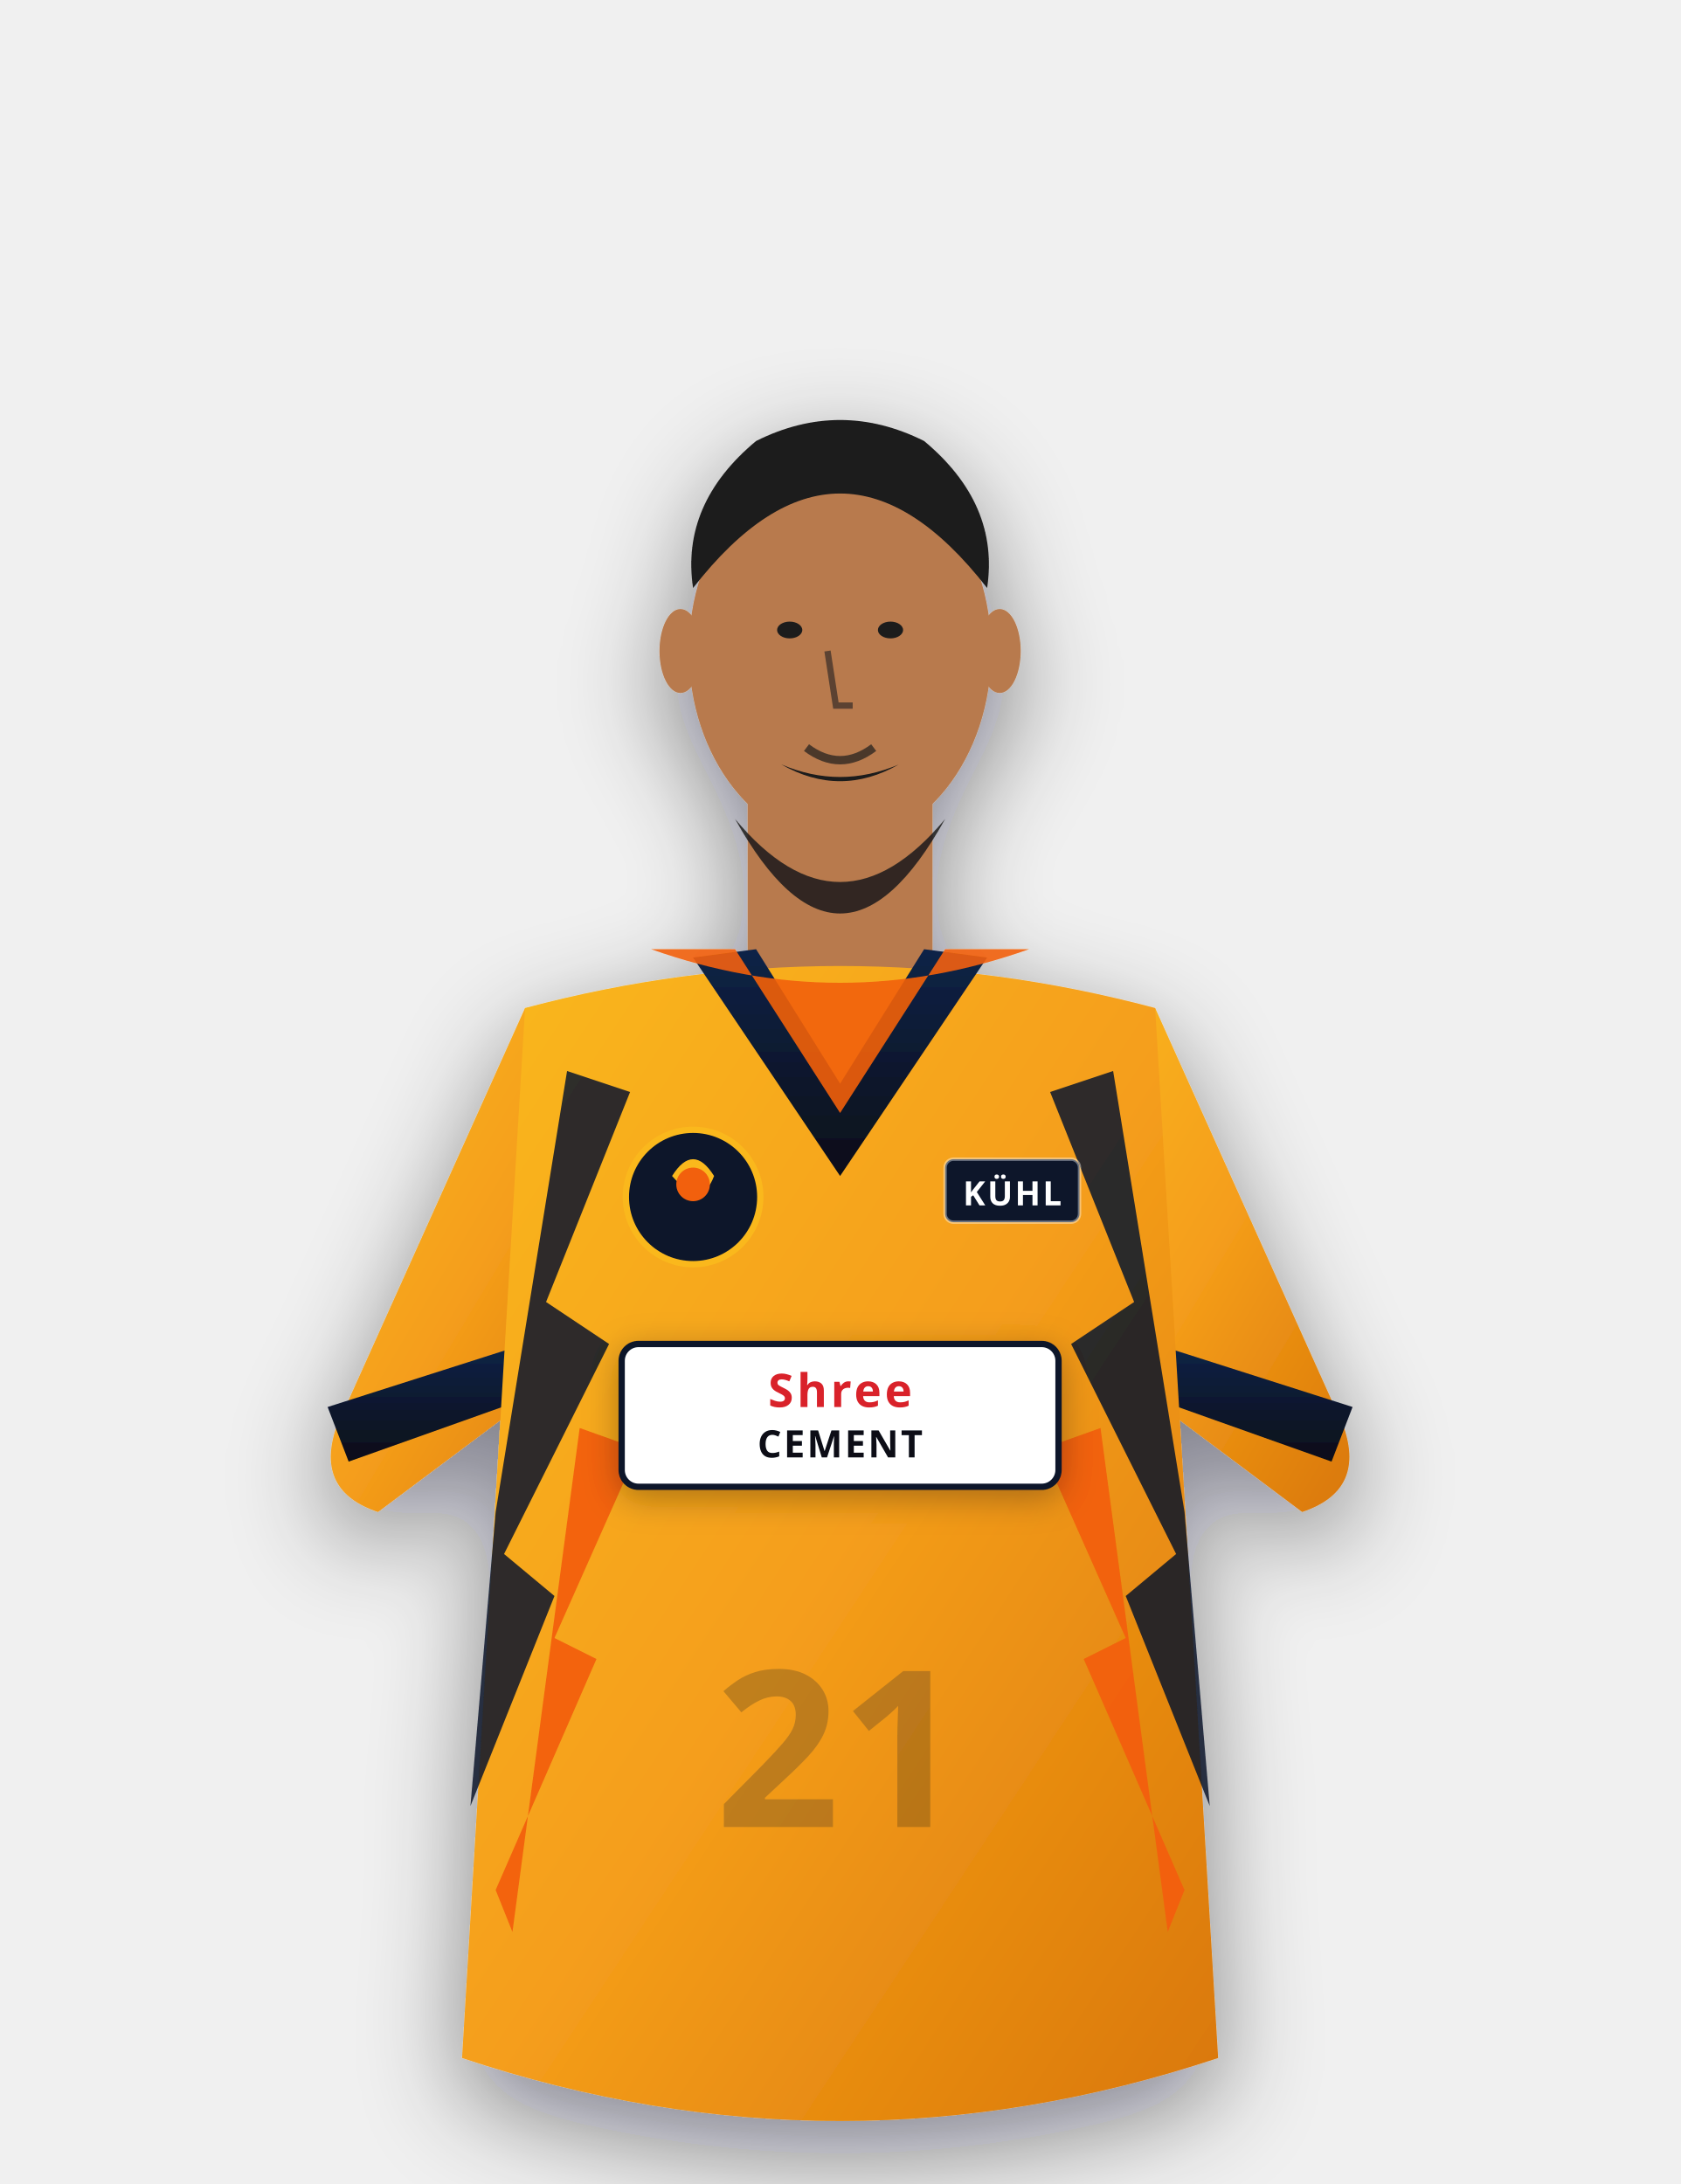
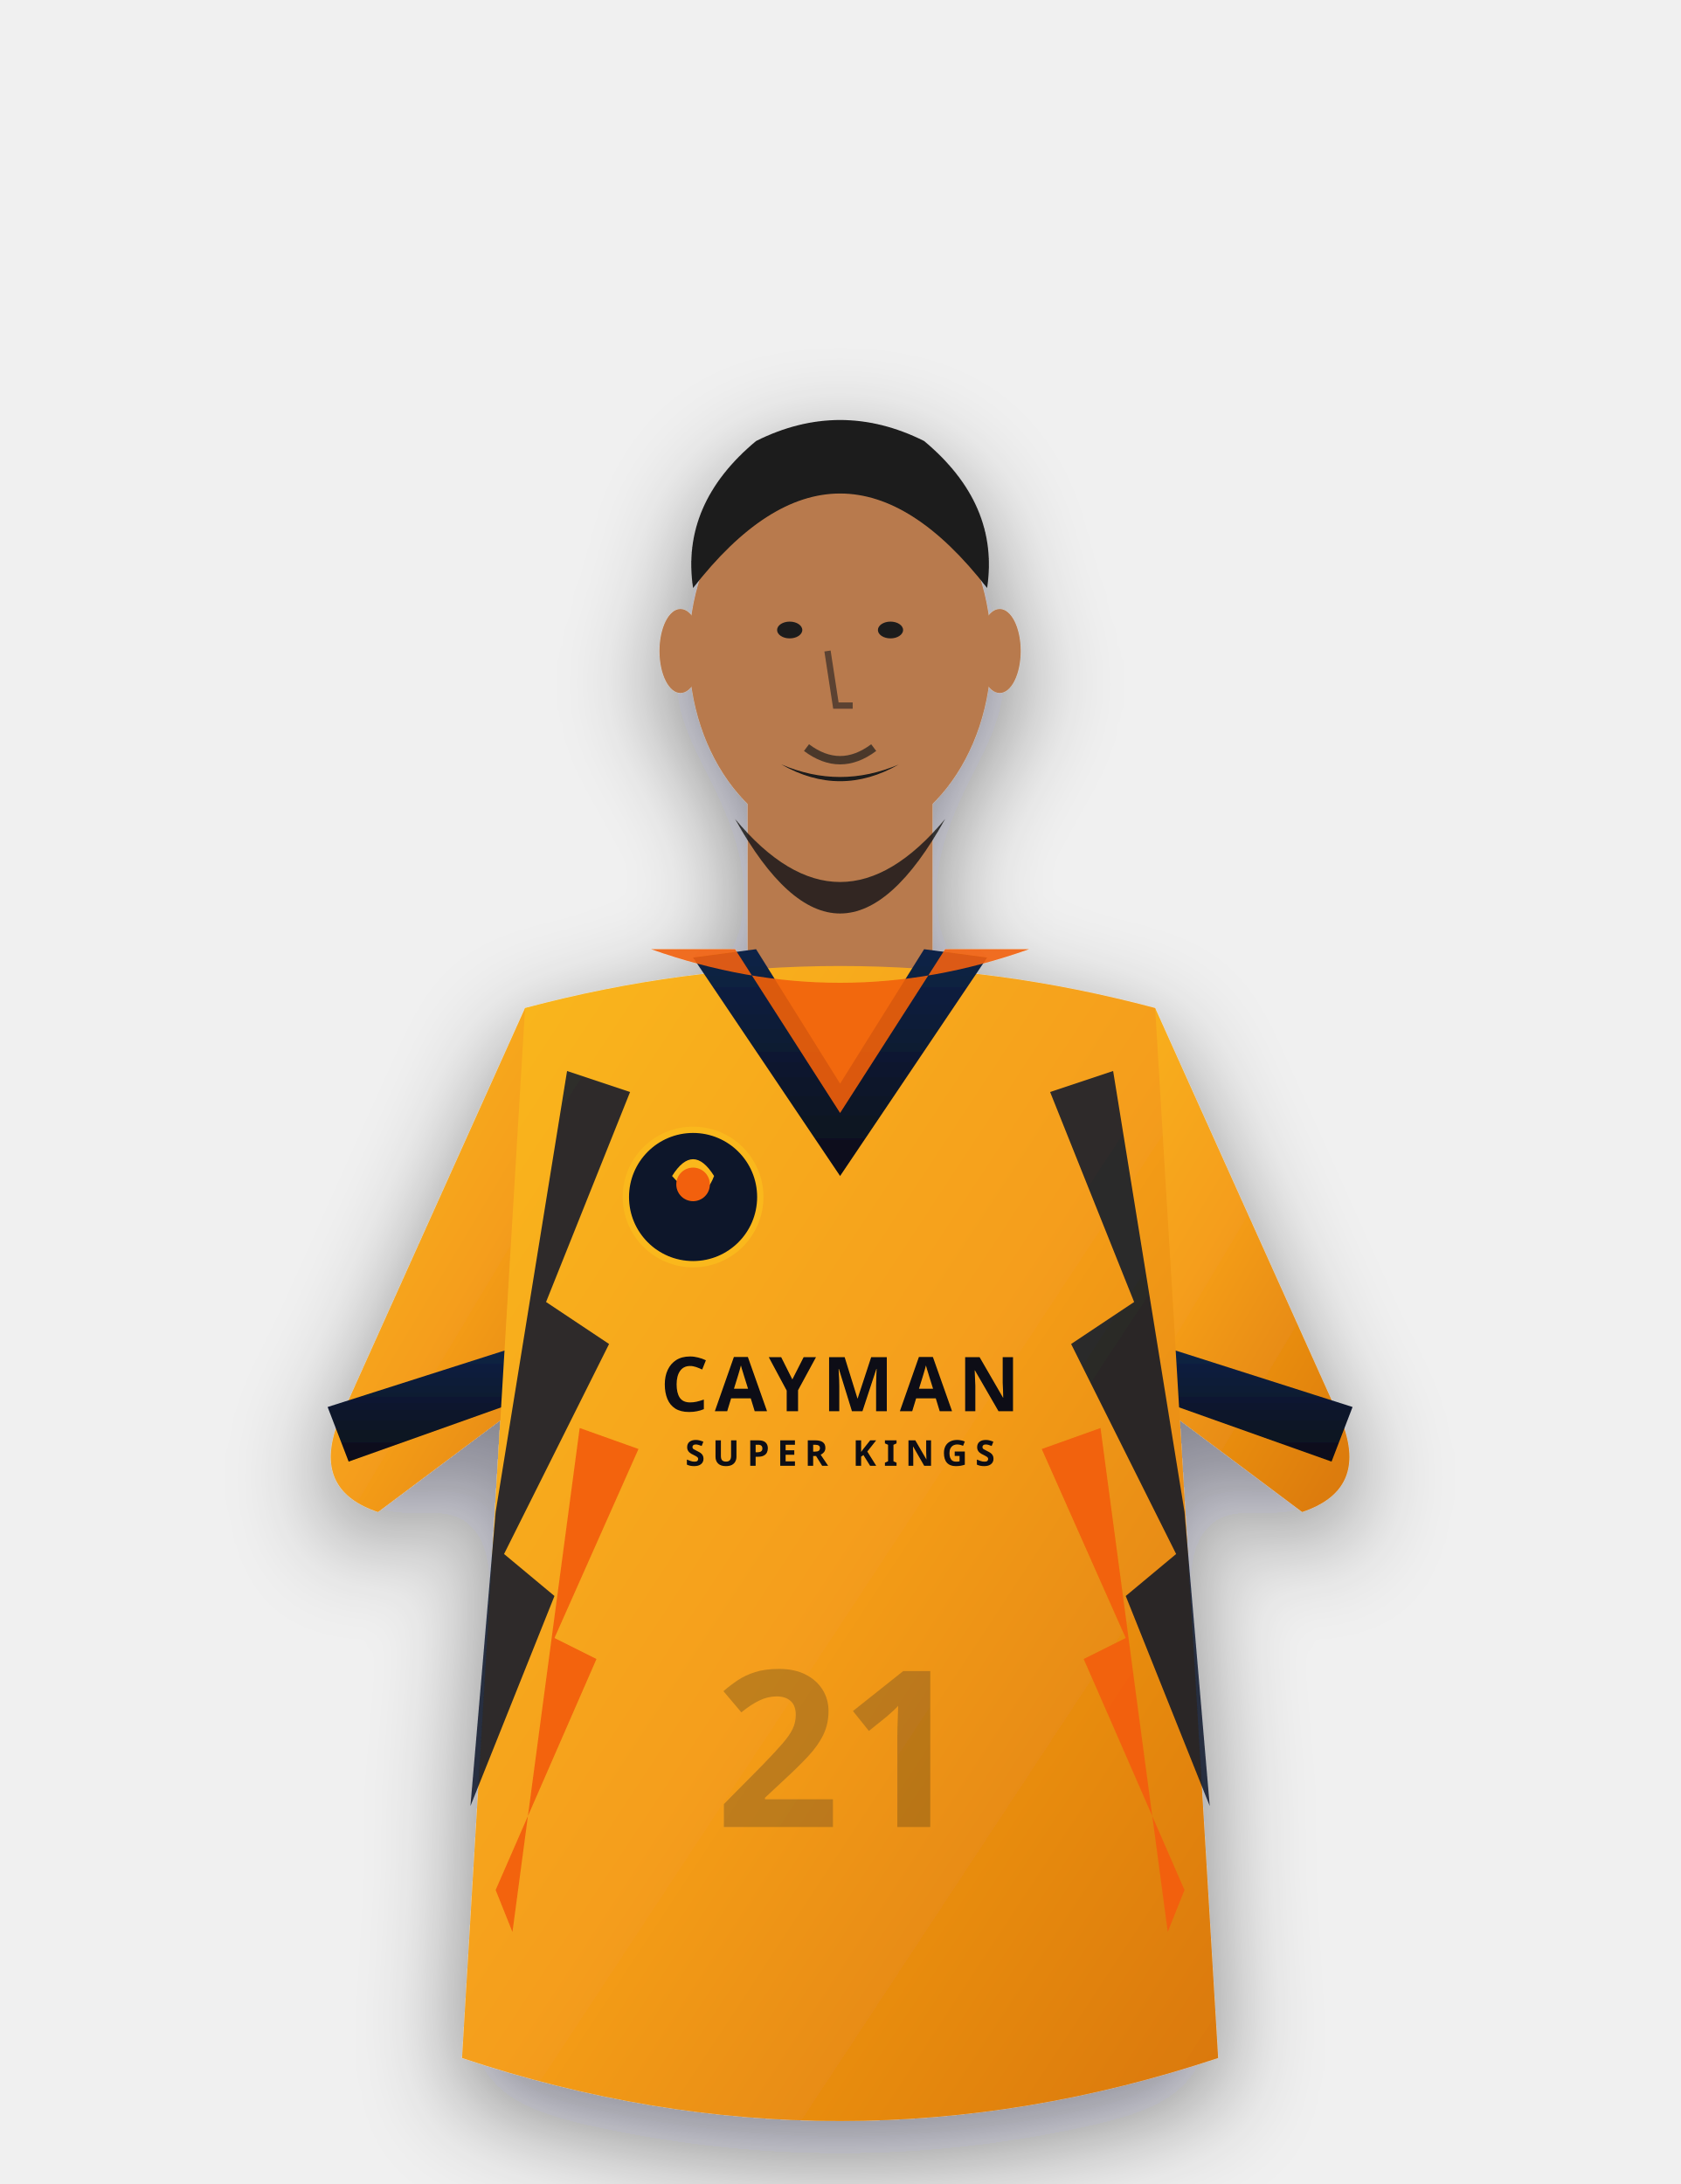
<svg xmlns="http://www.w3.org/2000/svg" viewBox="0 0 400 520" width="100%" height="100%">
  <defs>
    <linearGradient id="jerseyGrad" x1="0%" y1="0%" x2="100%" y2="100%">
      <stop offset="0%" stop-color="#FAB81E" />
      <stop offset="50%" stop-color="#F59E1B" />
      <stop offset="100%" stop-color="#D97706" />
    </linearGradient>
    <linearGradient id="navyGrad" x1="0%" y1="0%" x2="0%" y2="100%">
      <stop offset="0%" stop-color="#112347" />
      <stop offset="100%" stop-color="#080E18" />
    </linearGradient>
    <filter id="glow" x="-20%" y="-20%" width="140%" height="140%">
      <feDropShadow dx="0" dy="8" stdDeviation="12" flood-color="#080E18" flood-opacity="0.45" />
    </filter>
  </defs>
  <g filter="url(#glow)">
    <path d="M178 185 L178 230 Q200 245 222 230 L222 185 Z" fill="#B87A4D" />
    <ellipse cx="200" cy="155" rx="36" ry="46" fill="#B87A4D" />
    <ellipse cx="162" cy="155" rx="5" ry="10" fill="#B87A4D" />
    <ellipse cx="238" cy="155" rx="5" ry="10" fill="#B87A4D" />
    <path d="M165 140 Q200 95 235 140 Q238 120 220 105 Q200 95 180 105 Q162 120 165 140 Z" fill="#1A1A1A" />
    <ellipse cx="188" cy="150" rx="3" ry="2" fill="#1E1E1E" />
    <ellipse cx="212" cy="150" rx="3" ry="2" fill="#1E1E1E" />
    <path d="M197 155 L199 168 L203 168" stroke="#1E1E1E" stroke-width="1.5" fill="none" opacity="0.6" />
    <path d="M192 178 Q200 184 208 178" stroke="#1E1E1E" stroke-width="2" fill="none" opacity="0.7" />
    <path d="M175 195 Q200 240 225 195 Q200 225 175 195 Z" fill="#1A1A1A" opacity="0.85" />
    <path d="M186 182 Q200 188 214 182 Q200 190 186 182 Z" fill="#1A1A1A" />
    <path d="M125 240 L80 340 Q75 355 90 360 L130 330 L150 250 Z" fill="url(#jerseyGrad)" />
    <path d="M275 240 L320 340 Q325 355 310 360 L270 330 L250 250 Z" fill="url(#jerseyGrad)" />
    <path d="M78 335 L125 320 L128 332 L83 348 Z" fill="url(#navyGrad)" />
    <path d="M322 335 L275 320 L272 332 L317 348 Z" fill="url(#navyGrad)" />
    <path d="M125 240 Q200 220 275 240 L290 490 Q200 520 110 490 Z" fill="url(#jerseyGrad)" />
    <path d="M165 228 L200 280 L235 228 L220 226 L200 258 L180 226 Z" fill="url(#navyGrad)" />
    <path d="M155 226 L175 226 L200 265 L225 226 L245 226 Q200 242 155 226 Z" fill="#F2600C" opacity="0.9" />
    <path d="M112 430 L132 380 L120 370 L145 320 L130 310 L150 260 L135 255 L118 360 Z" fill="#09152B" opacity="0.85" />
    <path d="M288 430 L268 380 L280 370 L255 320 L270 310 L250 260 L265 255 L282 360 Z" fill="#09152B" opacity="0.85" />
    <path d="M118 450 L142 395 L132 390 L152 345 L138 340 L122 460 Z" fill="#F2600C" opacity="0.95" />
    <path d="M282 450 L258 395 L268 390 L248 345 L262 340 L278 460 Z" fill="#F2600C" opacity="0.95" />
    <circle cx="165" cy="285" r="16" fill="#09152B" stroke="#FAB81E" stroke-width="1.5" />
    <path d="M160 280 Q165 272 170 280 Q167 288 160 280 Z" fill="#FAB81E" />
    <circle cx="165" cy="282" r="4" fill="#F2600C" />
-     <rect x="225" y="276" width="32" height="15" rx="2" fill="#09152B" stroke="rgba(255,255,255,0.4)" stroke-width="0.8" />
-     <text x="241" y="287" font-family="'Montserrat', sans-serif" font-size="8" font-weight="900" fill="#FFFFFF" text-anchor="middle" letter-spacing="0.5">KÜHL</text>
-     <rect x="148" y="320" width="104" height="34" rx="4" fill="#FFFFFF" stroke="#09152B" stroke-width="1.5" filter="drop-shadow(0 2px 4px rgba(0,0,0,0.3))" />
-     <text x="200" y="335" font-family="'Montserrat', sans-serif" font-size="11" font-weight="900" fill="#D9222A" text-anchor="middle" letter-spacing="0.8">Shree</text>
-     <text x="200" y="347" font-family="'Montserrat', sans-serif" font-size="9" font-weight="900" fill="#080E18" text-anchor="middle" letter-spacing="0.5">CEMENT</text>
+     <text x="200" y="336" font-family="'Barlow Condensed', 'Montserrat', Impact, sans-serif" font-size="18" font-weight="900" fill="#080E18" text-anchor="middle" letter-spacing="1.5">CAYMAN</text>
+     <text x="200" y="349" font-family="'Montserrat', sans-serif" font-size="8.5" font-weight="900" fill="#080E18" text-anchor="middle" letter-spacing="1.8">SUPER KINGS</text>
    <text x="200" y="435" font-family="'Bebas Neue', 'Montserrat', Impact, sans-serif" font-size="52" font-weight="900" fill="rgba(9, 21, 43, 0.22)" text-anchor="middle">21</text>
  </g>
</svg>
